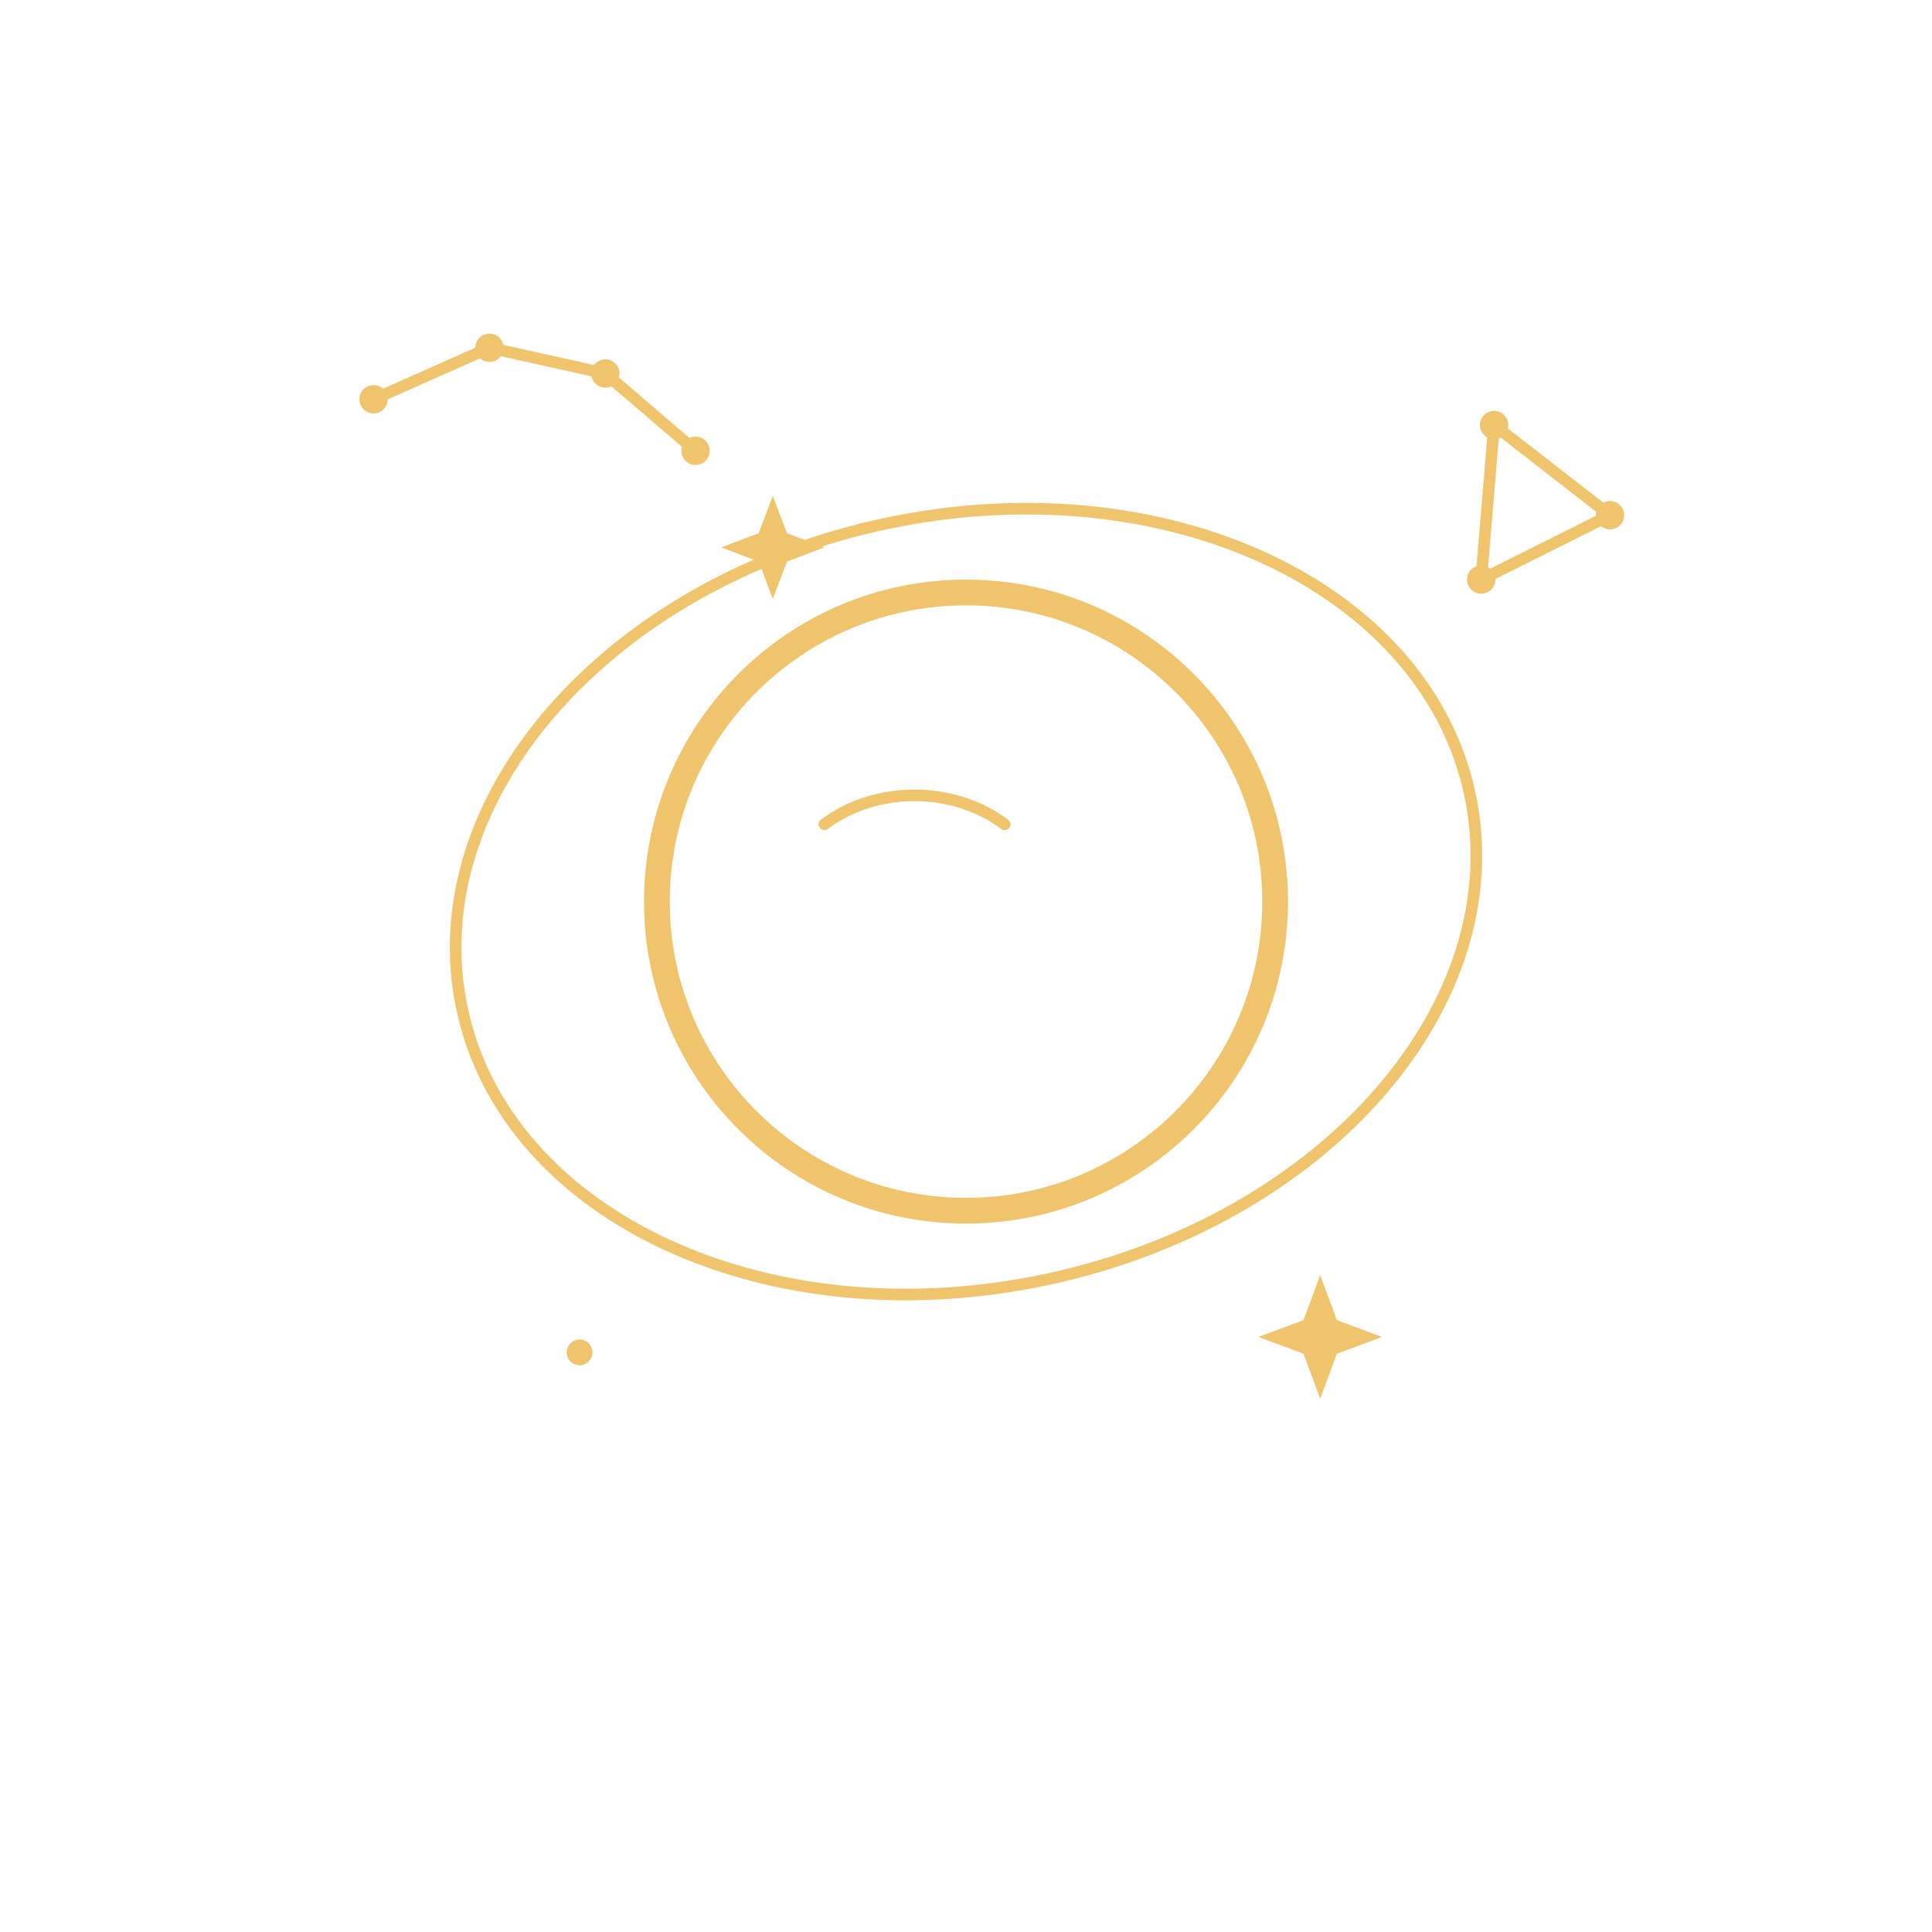
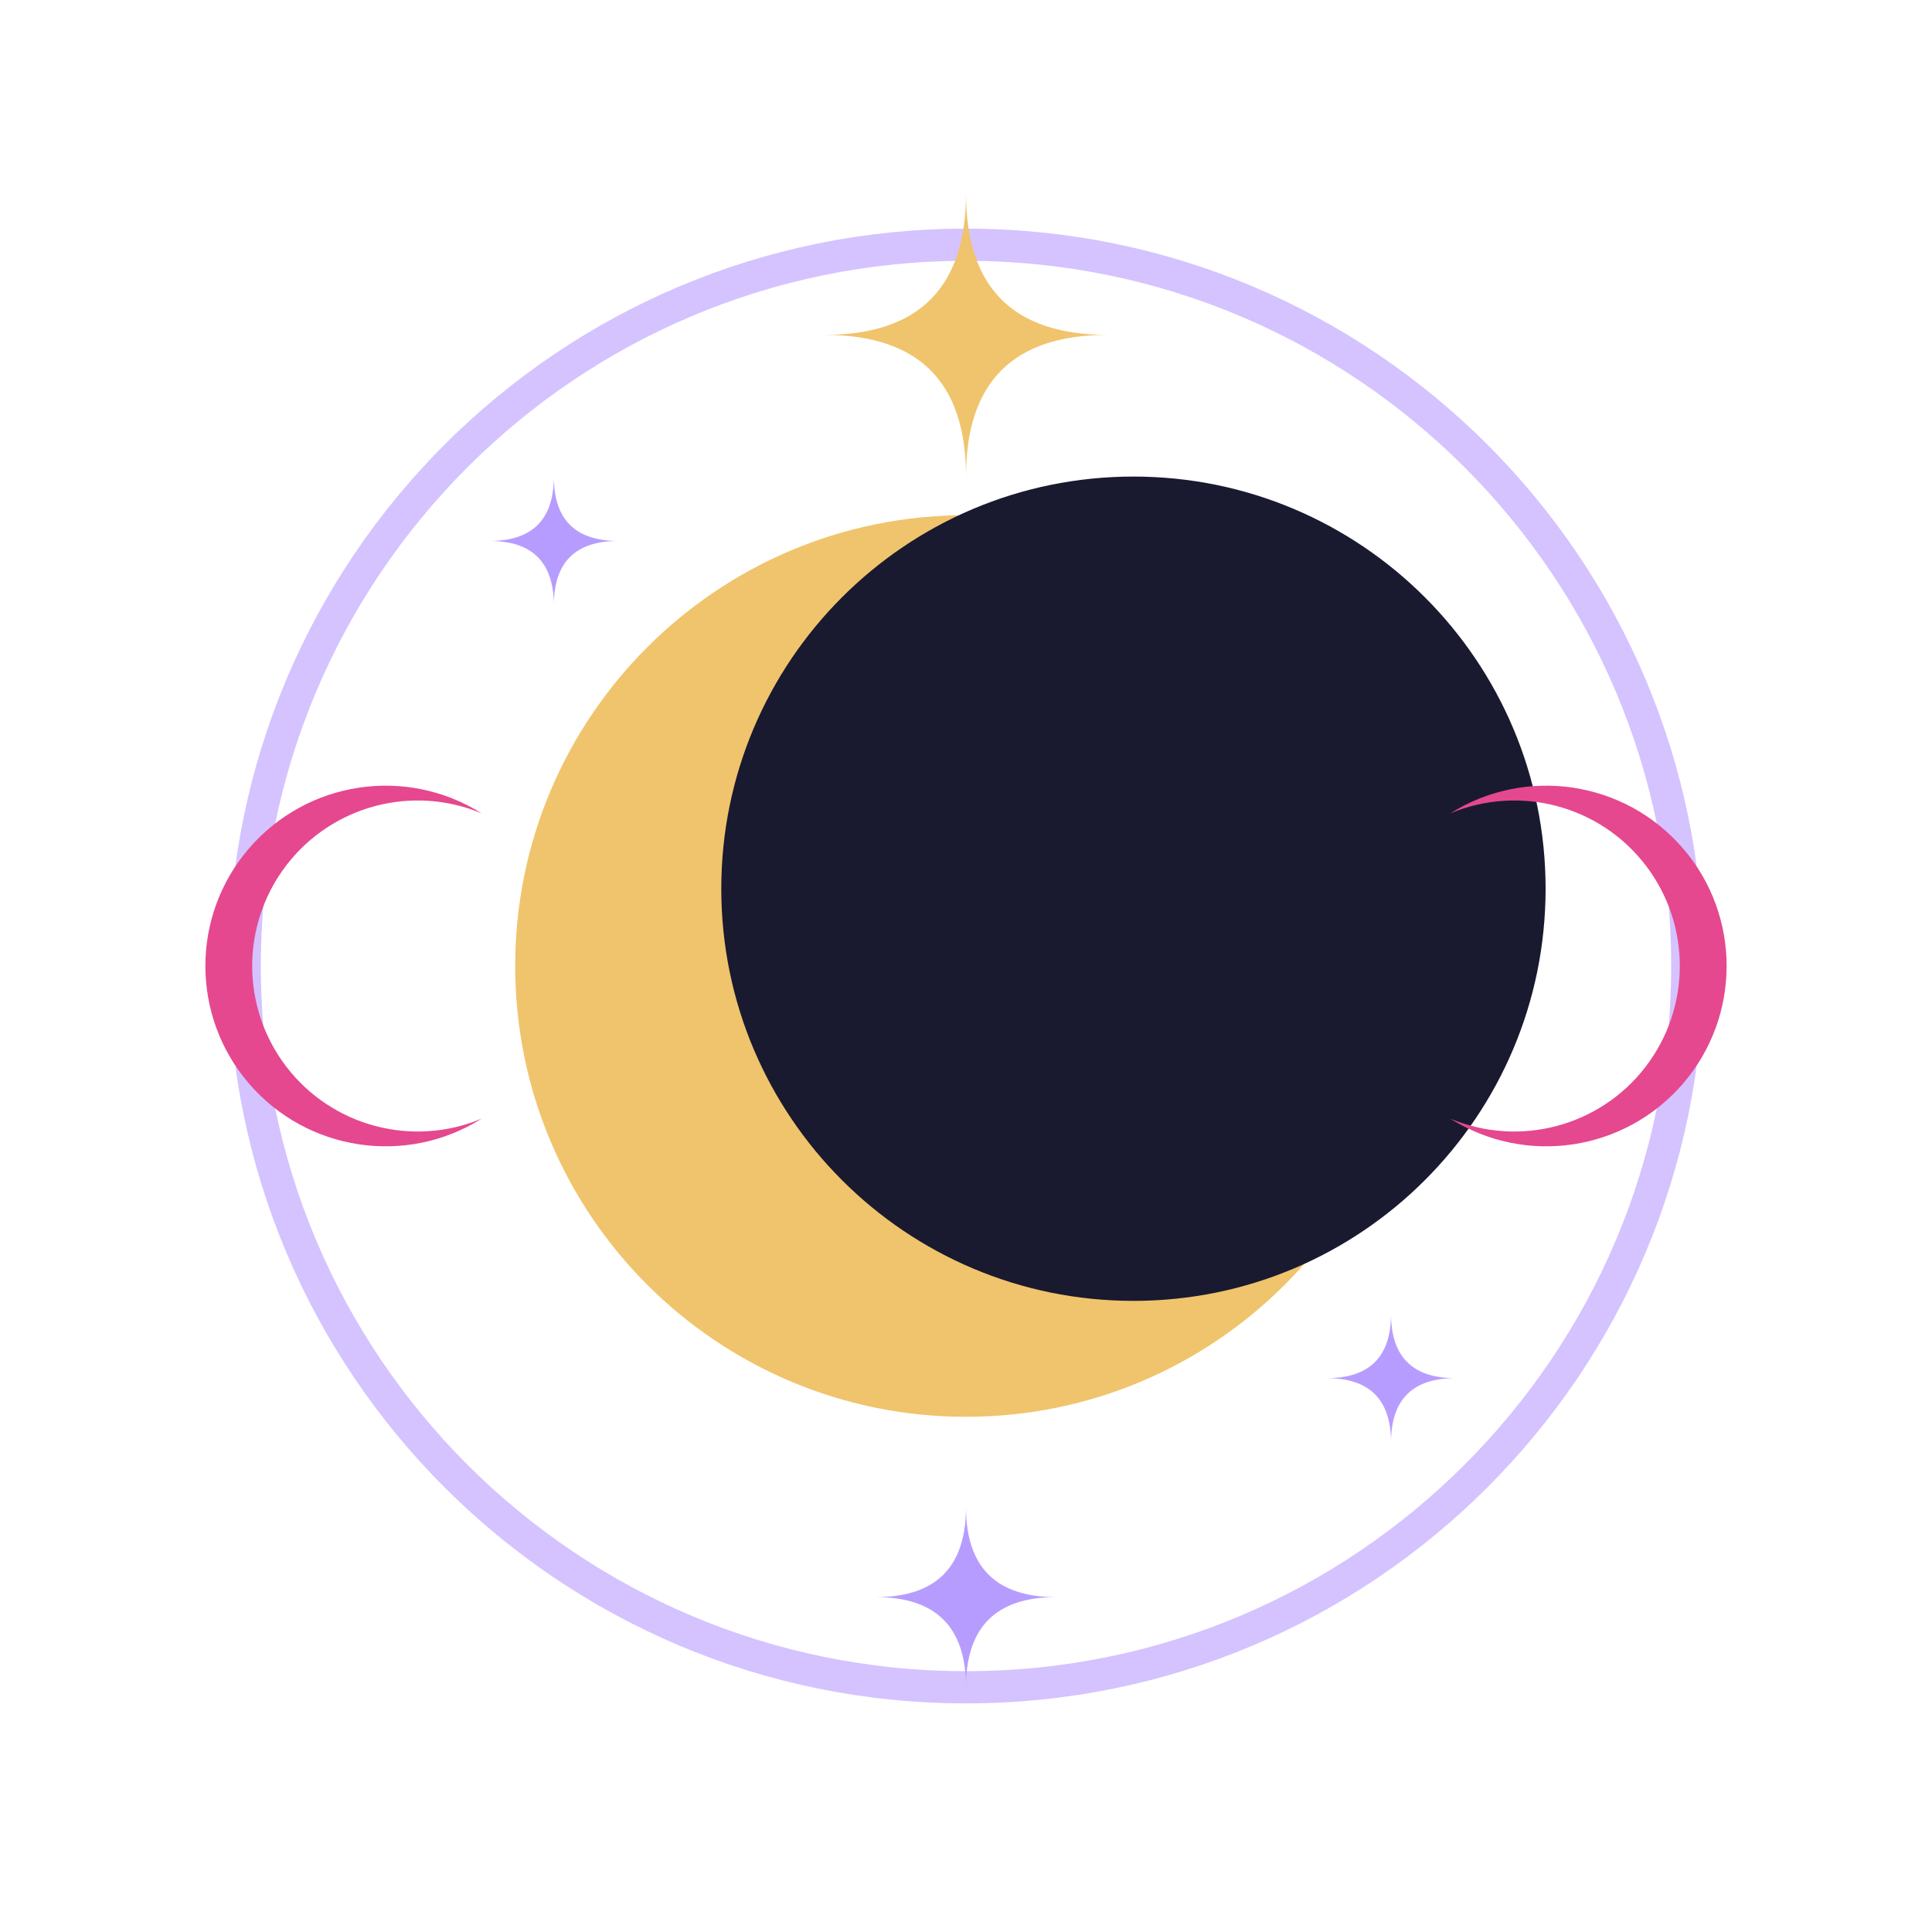
<svg xmlns="http://www.w3.org/2000/svg" viewBox="0 0 300 300" role="img" aria-labelledby="t d">
-   <g fill="none" stroke-linecap="round" stroke-linejoin="round" stroke="#f0c46c">
-     <circle cx="150" cy="140" r="48" stroke-width="4" />
-     <ellipse cx="150" cy="140" rx="80" ry="60" transform="rotate(-12 150 140)" stroke-width="1.8" />
-     <path d="M128 128 C136 122 148 122 156 128" stroke-width="1.8" />
-     <g stroke-width="1.8">
-       <path d="M58 62 L76 54 L94 58 L108 70" />
-       <path d="M232 66 L250 80 L230 90 Z" />
-     </g>
-     <g fill="#f0c46c" stroke="none">
-       <circle cx="58" cy="62" r="2.2" />
-       <circle cx="76" cy="54" r="2.2" />
-       <circle cx="94" cy="58" r="2.2" />
-       <circle cx="108" cy="70" r="2.2" />
-       <circle cx="232" cy="66" r="2.2" />
-       <circle cx="250" cy="80" r="2.2" />
-       <circle cx="230" cy="90" r="2.2" />
-       <circle cx="90" cy="210" r="2" />
-       <path d="M120 77 l2.2 5.8 5.8 2.2-5.8 2.2-2.2 5.8-2.2-5.8-5.8-2.2 5.8-2.2z" />
-       <path d="M205 198 l2.6 7 7 2.6-7 2.6-2.6 7-2.6-7-7-2.6 7-2.6z" />
-     </g>
-   </g>
+   <circle cx="150" cy="150" r="112" fill="none" stroke="#b79cff" stroke-width="5" stroke-opacity=".6" />
+   <circle cx="150" cy="150" r="70" fill="#f0c46c" />
+   <circle cx="176" cy="138" r="64" fill="#191a30" />
+   <path d="M14.8,-23.7 A28,28 0 1 0 14.8,23.7 A25.7,25.7 0 1 1 14.8,-23.7Z" transform="translate(60,150)" fill="#e5488f" />
+   <path d="M14.8,-23.7 A28,28 0 1 0 14.8,23.7 A25.7,25.7 0 1 1 14.8,-23.7Z" transform="translate(240,150) rotate(180)" fill="#e5488f" />
+   <path d="M0,-22 Q0,0 22,0 Q0,0 0,22 Q0,0 -22,0 Q0,0 0,-22Z" transform="translate(150,52)" fill="#f0c46c" />
+   <path d="M0,-14 Q0,0 14,0 Q0,0 0,14 Q0,0 -14,0 Q0,0 0,-14Z" transform="translate(150,248)" fill="#b79cff" />
+   <path d="M0,-10 Q0,0 10,0 Q0,0 0,10 Q0,0 -10,0 Q0,0 0,-10Z" transform="translate(86,84)" fill="#b79cff" />
+   <path d="M0,-10 Q0,0 10,0 Q0,0 0,10 Q0,0 -10,0 Q0,0 0,-10Z" transform="translate(216,214)" fill="#b79cff" />
</svg>
